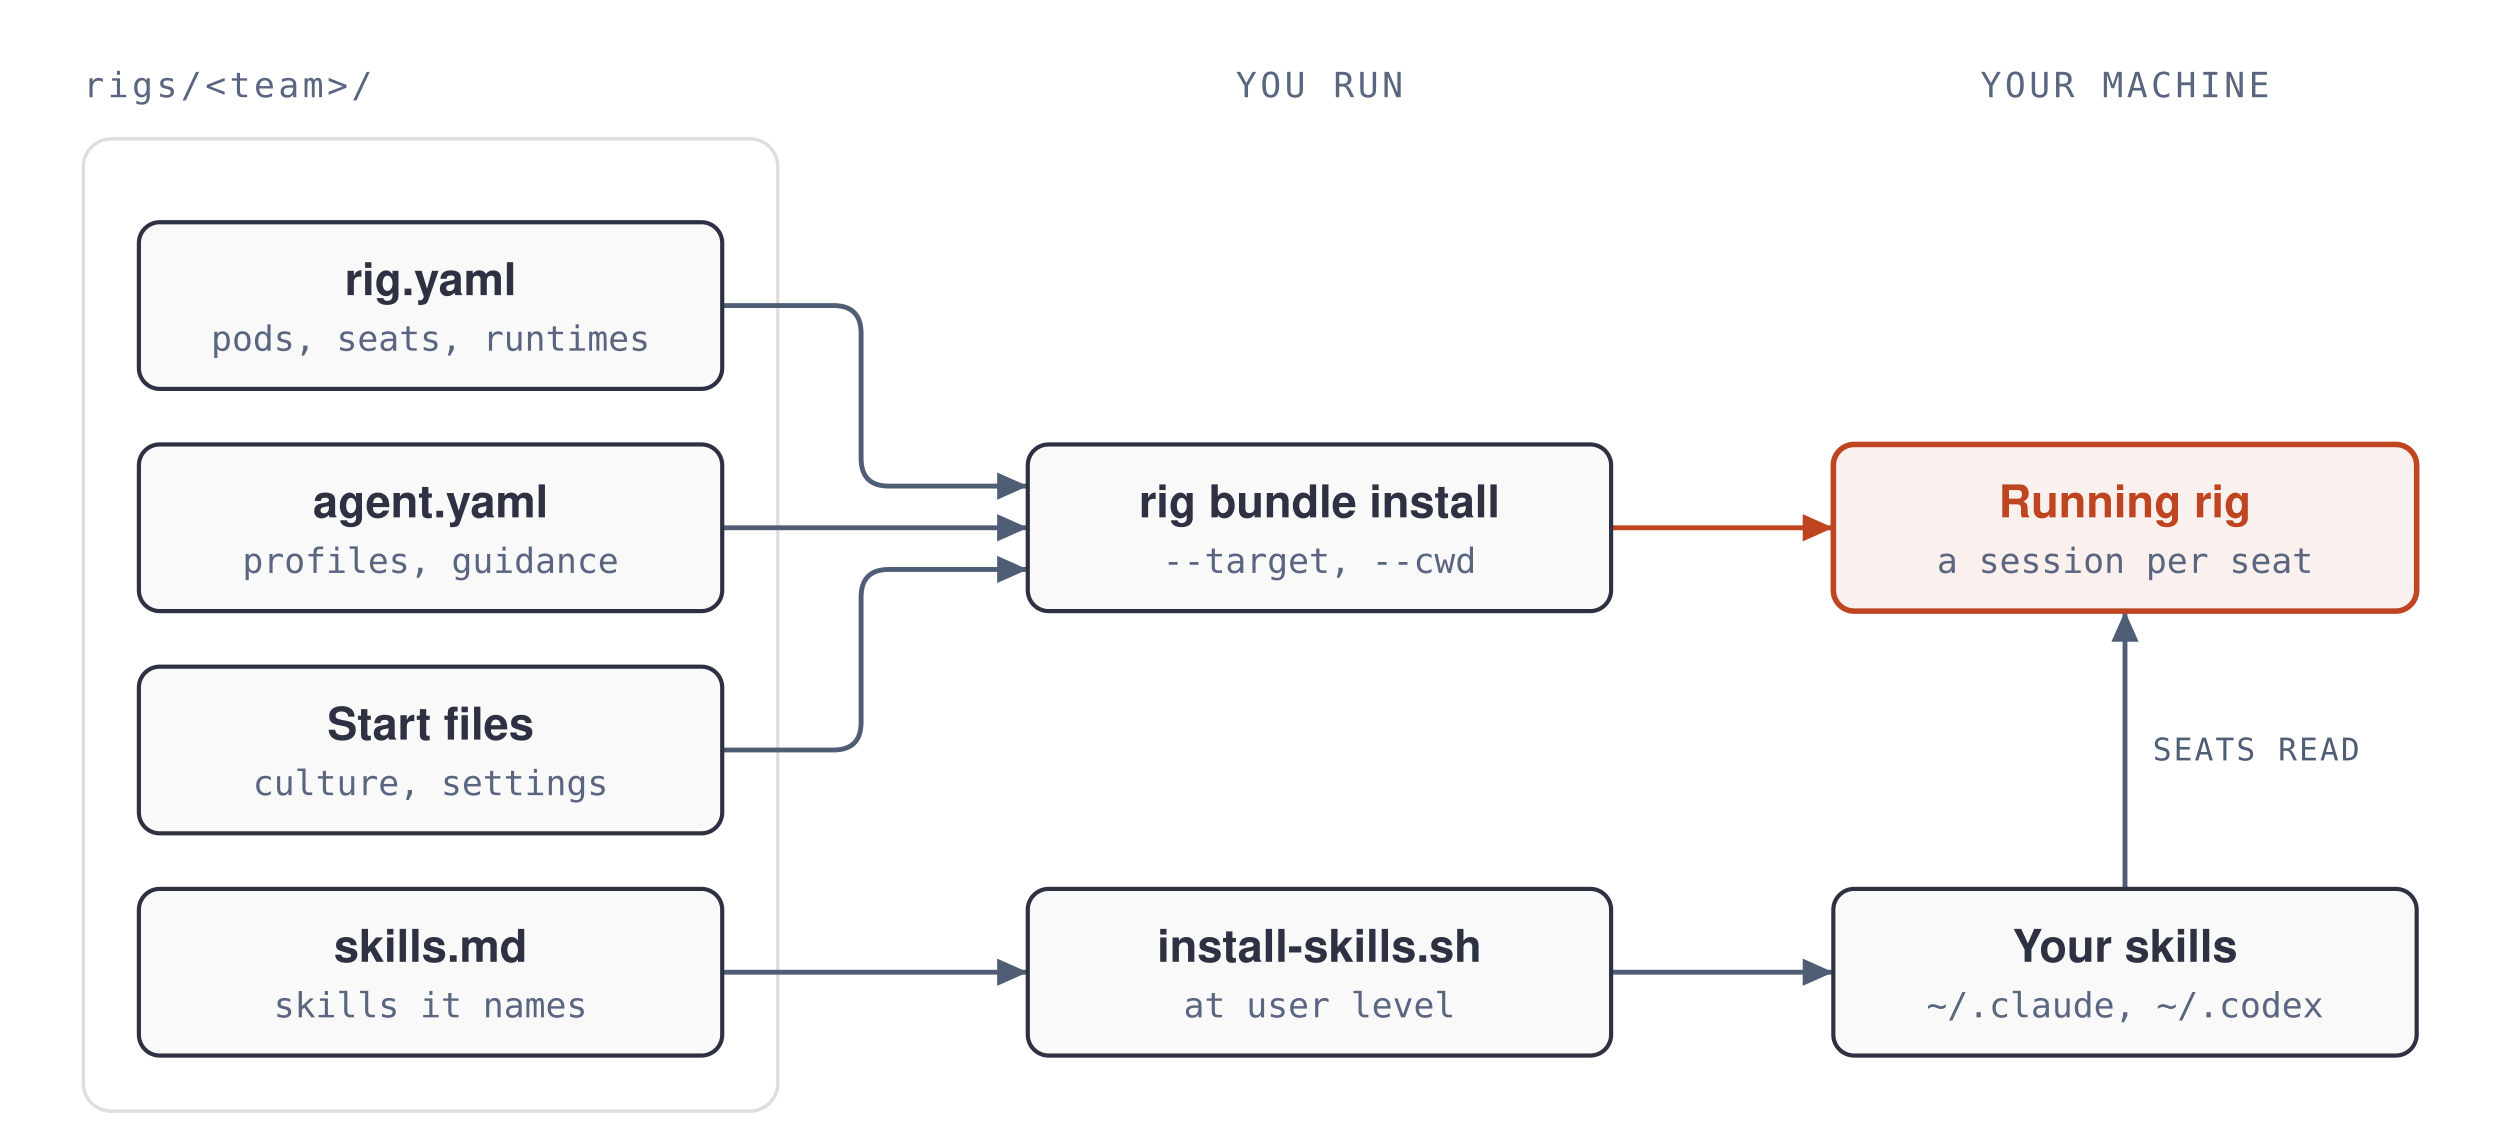
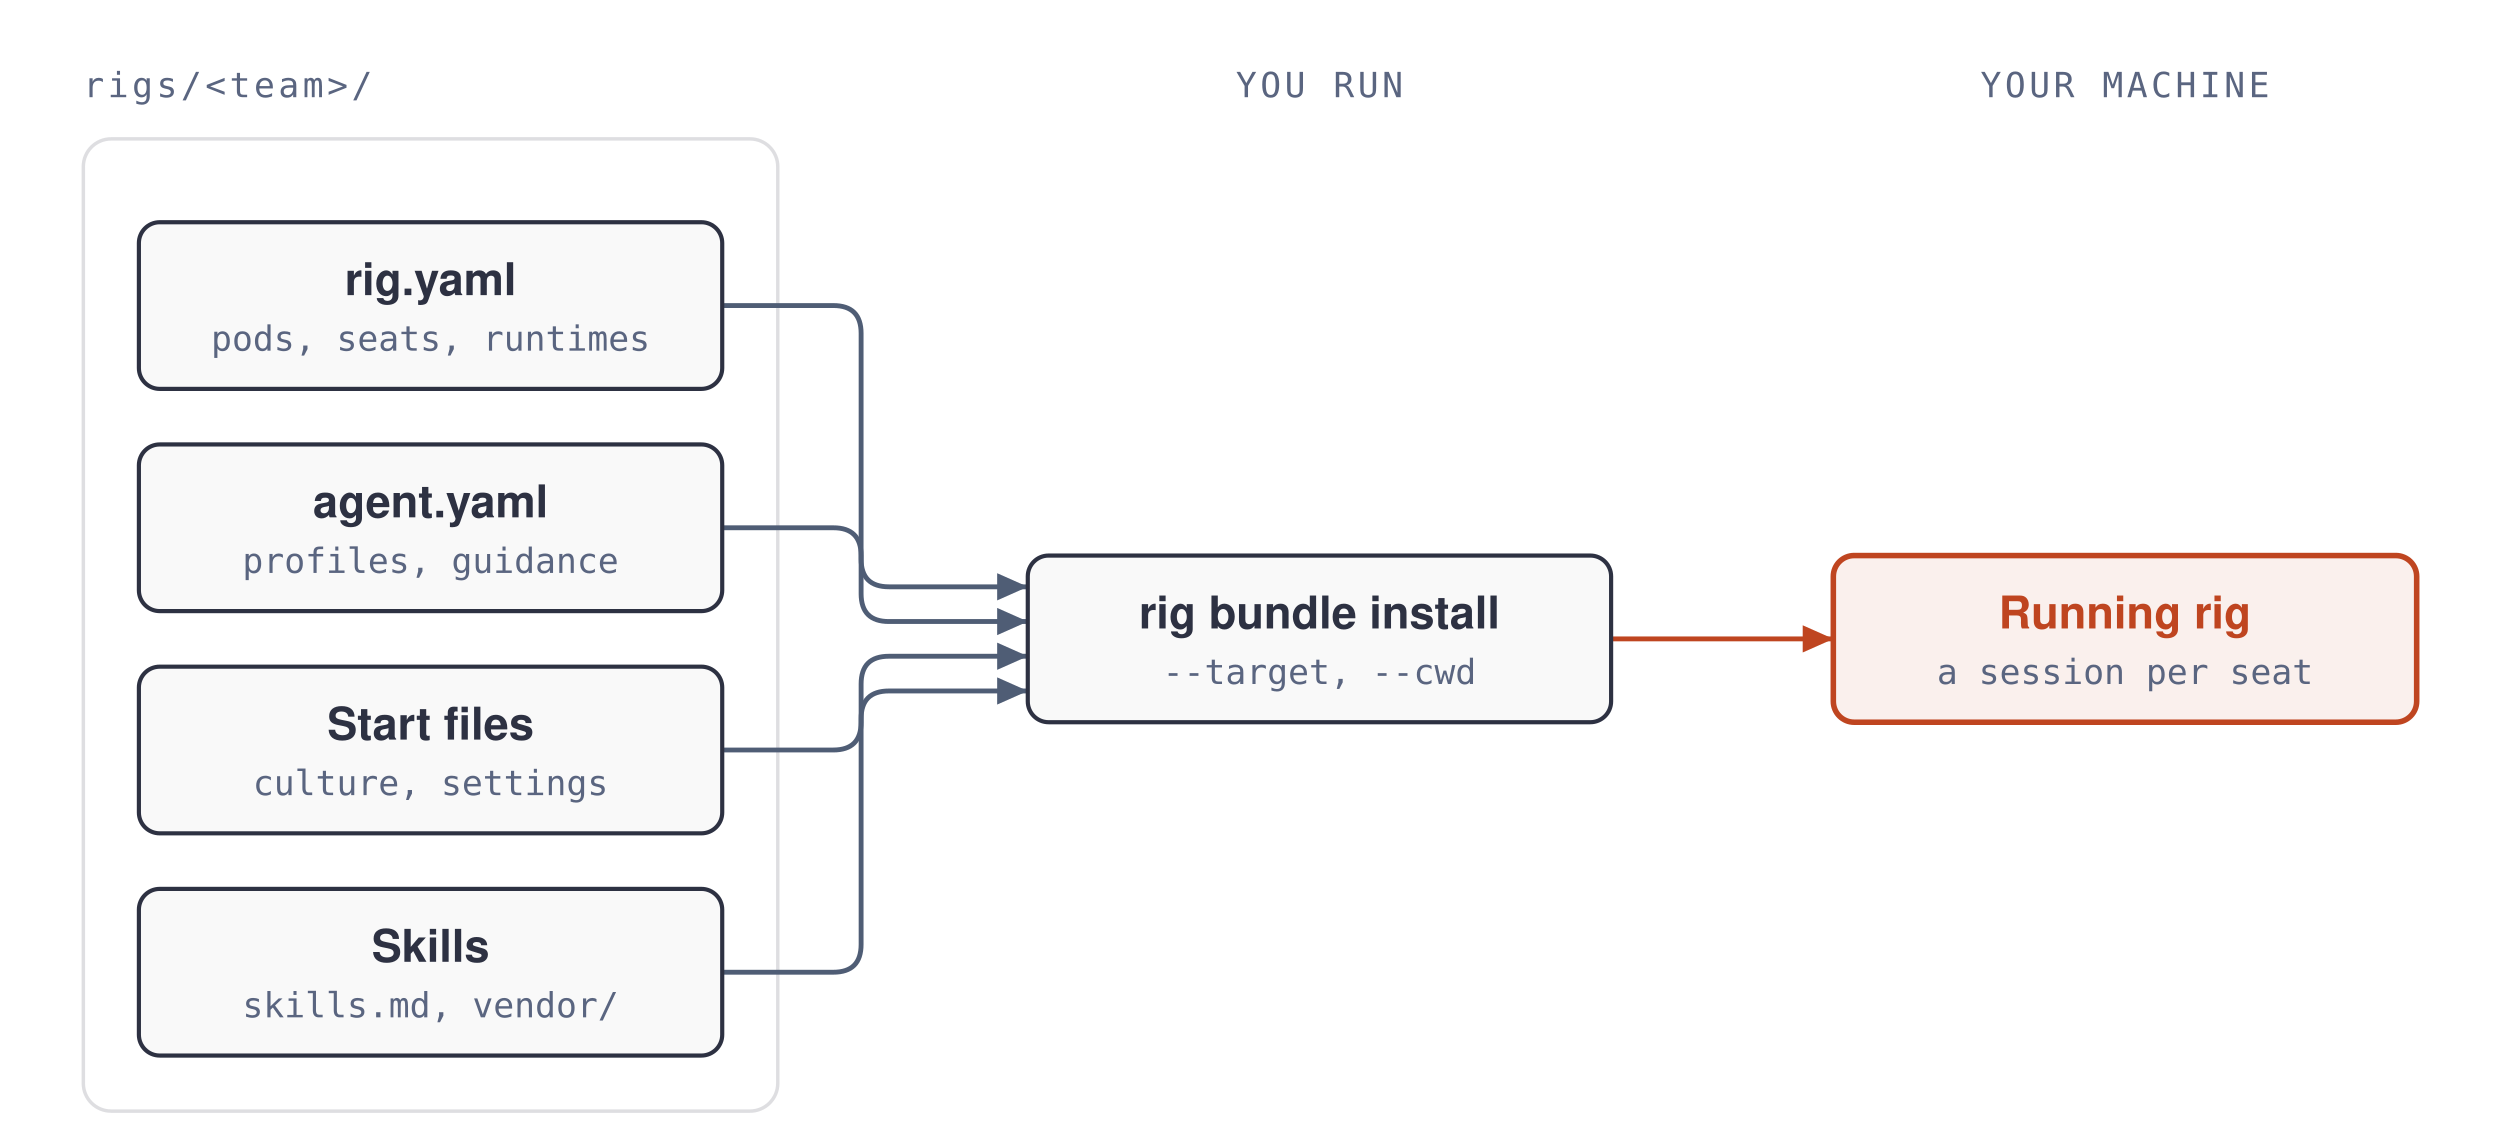
<svg xmlns="http://www.w3.org/2000/svg" viewBox="0 0 720 328" width="720" height="328" role="img" aria-labelledby="team-to-rig-title team-to-rig-desc">
  <defs>
    <marker id="team-to-rig-arrow-muted" viewBox="0 0 10 10" refX="9" refY="5" markerWidth="7" markerHeight="7" orient="auto-start-reverse">
      <path d="M0,1 L9,5 L0,9 z" fill="#4f5d75" />
    </marker>
    <marker id="team-to-rig-arrow-accent" viewBox="0 0 10 10" refX="9" refY="5" markerWidth="7" markerHeight="7" orient="auto-start-reverse">
      <path d="M0,1 L9,5 L0,9 z" fill="#bf4520" />
    </marker>
  </defs>
  <rect x="24" y="40" width="200" height="280" rx="8" fill="none" stroke="rgba(45,49,66,0.16)" stroke-width="1" />
-   <path d="M208,88 L240,88 Q248,88 248,96 L248,132 Q248,140 256,140 L296,140" fill="none" stroke="#4f5d75" stroke-width="1.4" marker-end="url(#team-to-rig-arrow-muted)" />
-   <path d="M208,152 L296,152" fill="none" stroke="#4f5d75" stroke-width="1.4" marker-end="url(#team-to-rig-arrow-muted)" />
-   <path d="M208,216 L240,216 Q248,216 248,208 L248,172 Q248,164 256,164 L296,164" fill="none" stroke="#4f5d75" stroke-width="1.4" marker-end="url(#team-to-rig-arrow-muted)" />
-   <path d="M208,280 L296,280" fill="none" stroke="#4f5d75" stroke-width="1.4" marker-end="url(#team-to-rig-arrow-muted)" />
-   <path d="M464,152 L528,152" fill="none" stroke="#bf4520" stroke-width="1.4" marker-end="url(#team-to-rig-arrow-accent)" />
-   <path d="M464,280 L528,280" fill="none" stroke="#4f5d75" stroke-width="1.4" marker-end="url(#team-to-rig-arrow-muted)" />
-   <path d="M612,256 L612,176" fill="none" stroke="#4f5d75" stroke-width="1.4" marker-end="url(#team-to-rig-arrow-muted)" />
+   <path d="M208,88 L240,88 Q248,88 248,96 L248,161 Q248,169 256,169 L296,169" fill="none" stroke="#4f5d75" stroke-width="1.4" marker-end="url(#team-to-rig-arrow-muted)" />
+   <path d="M208,152 L240,152 Q248,152 248,160 L248,171 Q248,179 256,179 L296,179" fill="none" stroke="#4f5d75" stroke-width="1.4" marker-end="url(#team-to-rig-arrow-muted)" />
+   <path d="M208,216 L240,216 Q248,216 248,208 L248,197 Q248,189 256,189 L296,189" fill="none" stroke="#4f5d75" stroke-width="1.4" marker-end="url(#team-to-rig-arrow-muted)" />
+   <path d="M208,280 L240,280 Q248,280 248,272 L248,207 Q248,199 256,199 L296,199" fill="none" stroke="#4f5d75" stroke-width="1.4" marker-end="url(#team-to-rig-arrow-muted)" />
+   <path d="M464,184 L528,184" fill="none" stroke="#bf4520" stroke-width="1.4" marker-end="url(#team-to-rig-arrow-accent)" />
  <text x="24" y="28" font-family="'Geist Mono', ui-monospace, SFMono-Regular, Menlo, Consolas, monospace" font-size="10" font-weight="400" fill="#5a6580" text-anchor="start" letter-spacing="1">rigs/&lt;team&gt;/</text>
  <text x="380" y="28" font-family="'Geist Mono', ui-monospace, SFMono-Regular, Menlo, Consolas, monospace" font-size="10" font-weight="400" fill="#5a6580" text-anchor="middle" letter-spacing="1">YOU RUN</text>
  <text x="612" y="28" font-family="'Geist Mono', ui-monospace, SFMono-Regular, Menlo, Consolas, monospace" font-size="10" font-weight="400" fill="#5a6580" text-anchor="middle" letter-spacing="1">YOUR MACHINE</text>
  <rect x="40" y="64" width="168" height="48" rx="6" fill="rgba(45,49,66,0.03)" stroke="#2d3142" stroke-width="1.2" />
  <text x="124" y="85" font-family="Geist, system-ui, -apple-system, 'Segoe UI', Helvetica, Arial, sans-serif" font-size="13" font-weight="600" fill="#2d3142" text-anchor="middle">rig.yaml</text>
  <text x="124" y="101" font-family="'Geist Mono', ui-monospace, SFMono-Regular, Menlo, Consolas, monospace" font-size="10" font-weight="400" fill="#5a6580" text-anchor="middle">pods, seats, runtimes</text>
  <rect x="40" y="128" width="168" height="48" rx="6" fill="rgba(45,49,66,0.03)" stroke="#2d3142" stroke-width="1.2" />
  <text x="124" y="149" font-family="Geist, system-ui, -apple-system, 'Segoe UI', Helvetica, Arial, sans-serif" font-size="13" font-weight="600" fill="#2d3142" text-anchor="middle">agent.yaml</text>
  <text x="124" y="165" font-family="'Geist Mono', ui-monospace, SFMono-Regular, Menlo, Consolas, monospace" font-size="10" font-weight="400" fill="#5a6580" text-anchor="middle">profiles, guidance</text>
  <rect x="40" y="192" width="168" height="48" rx="6" fill="rgba(45,49,66,0.03)" stroke="#2d3142" stroke-width="1.2" />
  <text x="124" y="213" font-family="Geist, system-ui, -apple-system, 'Segoe UI', Helvetica, Arial, sans-serif" font-size="13" font-weight="600" fill="#2d3142" text-anchor="middle">Start files</text>
  <text x="124" y="229" font-family="'Geist Mono', ui-monospace, SFMono-Regular, Menlo, Consolas, monospace" font-size="10" font-weight="400" fill="#5a6580" text-anchor="middle">culture, settings</text>
  <rect x="40" y="256" width="168" height="48" rx="6" fill="rgba(45,49,66,0.03)" stroke="#2d3142" stroke-width="1.2" />
-   <text x="124" y="277" font-family="Geist, system-ui, -apple-system, 'Segoe UI', Helvetica, Arial, sans-serif" font-size="13" font-weight="600" fill="#2d3142" text-anchor="middle">skills.md</text>
-   <text x="124" y="293" font-family="'Geist Mono', ui-monospace, SFMono-Regular, Menlo, Consolas, monospace" font-size="10" font-weight="400" fill="#5a6580" text-anchor="middle">skills it names</text>
-   <rect x="296" y="128" width="168" height="48" rx="6" fill="rgba(45,49,66,0.03)" stroke="#2d3142" stroke-width="1.2" />
-   <text x="380" y="149" font-family="Geist, system-ui, -apple-system, 'Segoe UI', Helvetica, Arial, sans-serif" font-size="13" font-weight="600" fill="#2d3142" text-anchor="middle">rig bundle install</text>
-   <text x="380" y="165" font-family="'Geist Mono', ui-monospace, SFMono-Regular, Menlo, Consolas, monospace" font-size="10" font-weight="400" fill="#5a6580" text-anchor="middle">--target, --cwd</text>
-   <rect x="296" y="256" width="168" height="48" rx="6" fill="rgba(45,49,66,0.03)" stroke="#2d3142" stroke-width="1.2" />
-   <text x="380" y="277" font-family="Geist, system-ui, -apple-system, 'Segoe UI', Helvetica, Arial, sans-serif" font-size="13" font-weight="600" fill="#2d3142" text-anchor="middle">install-skills.sh</text>
-   <text x="380" y="293" font-family="'Geist Mono', ui-monospace, SFMono-Regular, Menlo, Consolas, monospace" font-size="10" font-weight="400" fill="#5a6580" text-anchor="middle">at user level</text>
-   <rect x="528" y="128" width="168" height="48" rx="6" fill="rgba(191,69,32,0.08)" stroke="#bf4520" stroke-width="1.6" />
-   <text x="612" y="149" font-family="Geist, system-ui, -apple-system, 'Segoe UI', Helvetica, Arial, sans-serif" font-size="13" font-weight="600" fill="#bf4520" text-anchor="middle">Running rig</text>
-   <text x="612" y="165" font-family="'Geist Mono', ui-monospace, SFMono-Regular, Menlo, Consolas, monospace" font-size="10" font-weight="400" fill="#5a6580" text-anchor="middle">a session per seat</text>
-   <rect x="528" y="256" width="168" height="48" rx="6" fill="rgba(45,49,66,0.03)" stroke="#2d3142" stroke-width="1.2" />
-   <text x="612" y="277" font-family="Geist, system-ui, -apple-system, 'Segoe UI', Helvetica, Arial, sans-serif" font-size="13" font-weight="600" fill="#2d3142" text-anchor="middle">Your skills</text>
-   <text x="612" y="293" font-family="'Geist Mono', ui-monospace, SFMono-Regular, Menlo, Consolas, monospace" font-size="10" font-weight="400" fill="#5a6580" text-anchor="middle">~/.claude, ~/.codex</text>
-   <text x="620" y="219" font-family="'Geist Mono', ui-monospace, SFMono-Regular, Menlo, Consolas, monospace" font-size="9" font-weight="400" fill="#4f5d75" text-anchor="start" letter-spacing="0.6">SEATS READ</text>
+   <text x="124" y="277" font-family="Geist, system-ui, -apple-system, 'Segoe UI', Helvetica, Arial, sans-serif" font-size="13" font-weight="600" fill="#2d3142" text-anchor="middle">Skills</text>
+   <text x="124" y="293" font-family="'Geist Mono', ui-monospace, SFMono-Regular, Menlo, Consolas, monospace" font-size="10" font-weight="400" fill="#5a6580" text-anchor="middle">skills.md, vendor/</text>
+   <rect x="296" y="160.0" width="168" height="48" rx="6" fill="rgba(45,49,66,0.03)" stroke="#2d3142" stroke-width="1.2" />
+   <text x="380" y="181" font-family="Geist, system-ui, -apple-system, 'Segoe UI', Helvetica, Arial, sans-serif" font-size="13" font-weight="600" fill="#2d3142" text-anchor="middle">rig bundle install</text>
+   <text x="380" y="197" font-family="'Geist Mono', ui-monospace, SFMono-Regular, Menlo, Consolas, monospace" font-size="10" font-weight="400" fill="#5a6580" text-anchor="middle">--target, --cwd</text>
+   <rect x="528" y="160.0" width="168" height="48" rx="6" fill="rgba(191,69,32,0.08)" stroke="#bf4520" stroke-width="1.6" />
+   <text x="612" y="181" font-family="Geist, system-ui, -apple-system, 'Segoe UI', Helvetica, Arial, sans-serif" font-size="13" font-weight="600" fill="#bf4520" text-anchor="middle">Running rig</text>
+   <text x="612" y="197" font-family="'Geist Mono', ui-monospace, SFMono-Regular, Menlo, Consolas, monospace" font-size="10" font-weight="400" fill="#5a6580" text-anchor="middle">a session per seat</text>
</svg>
